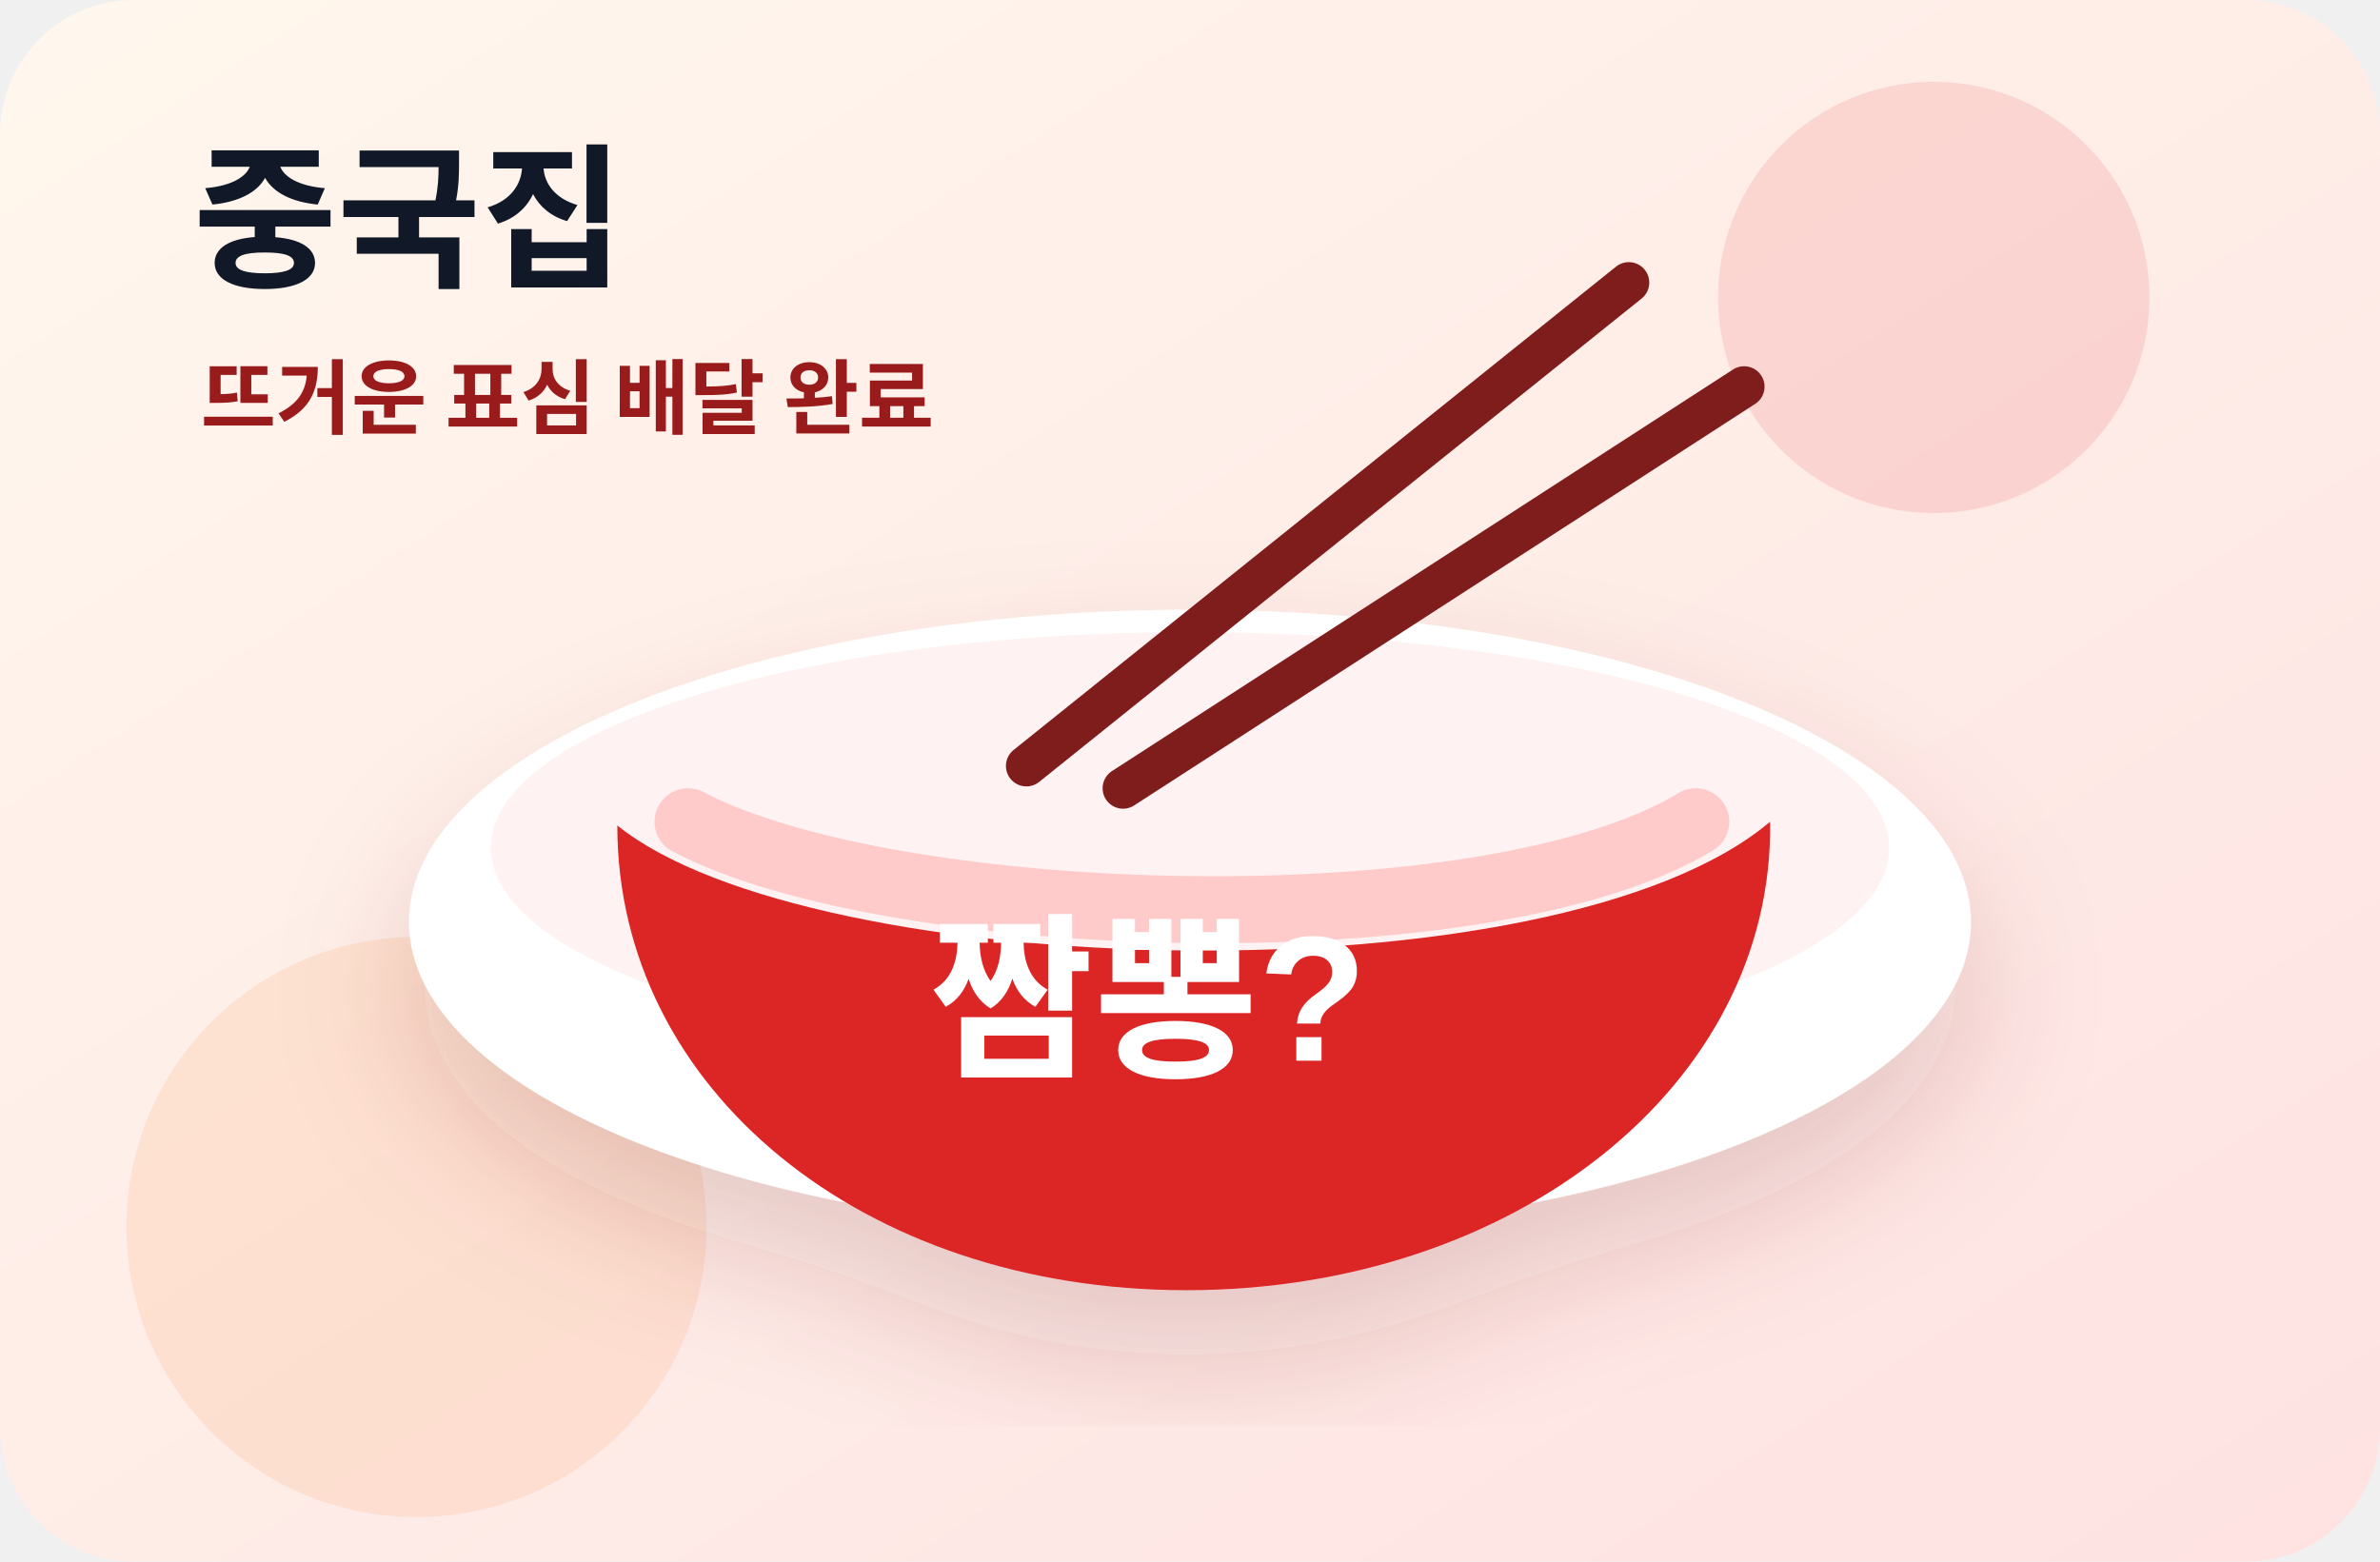
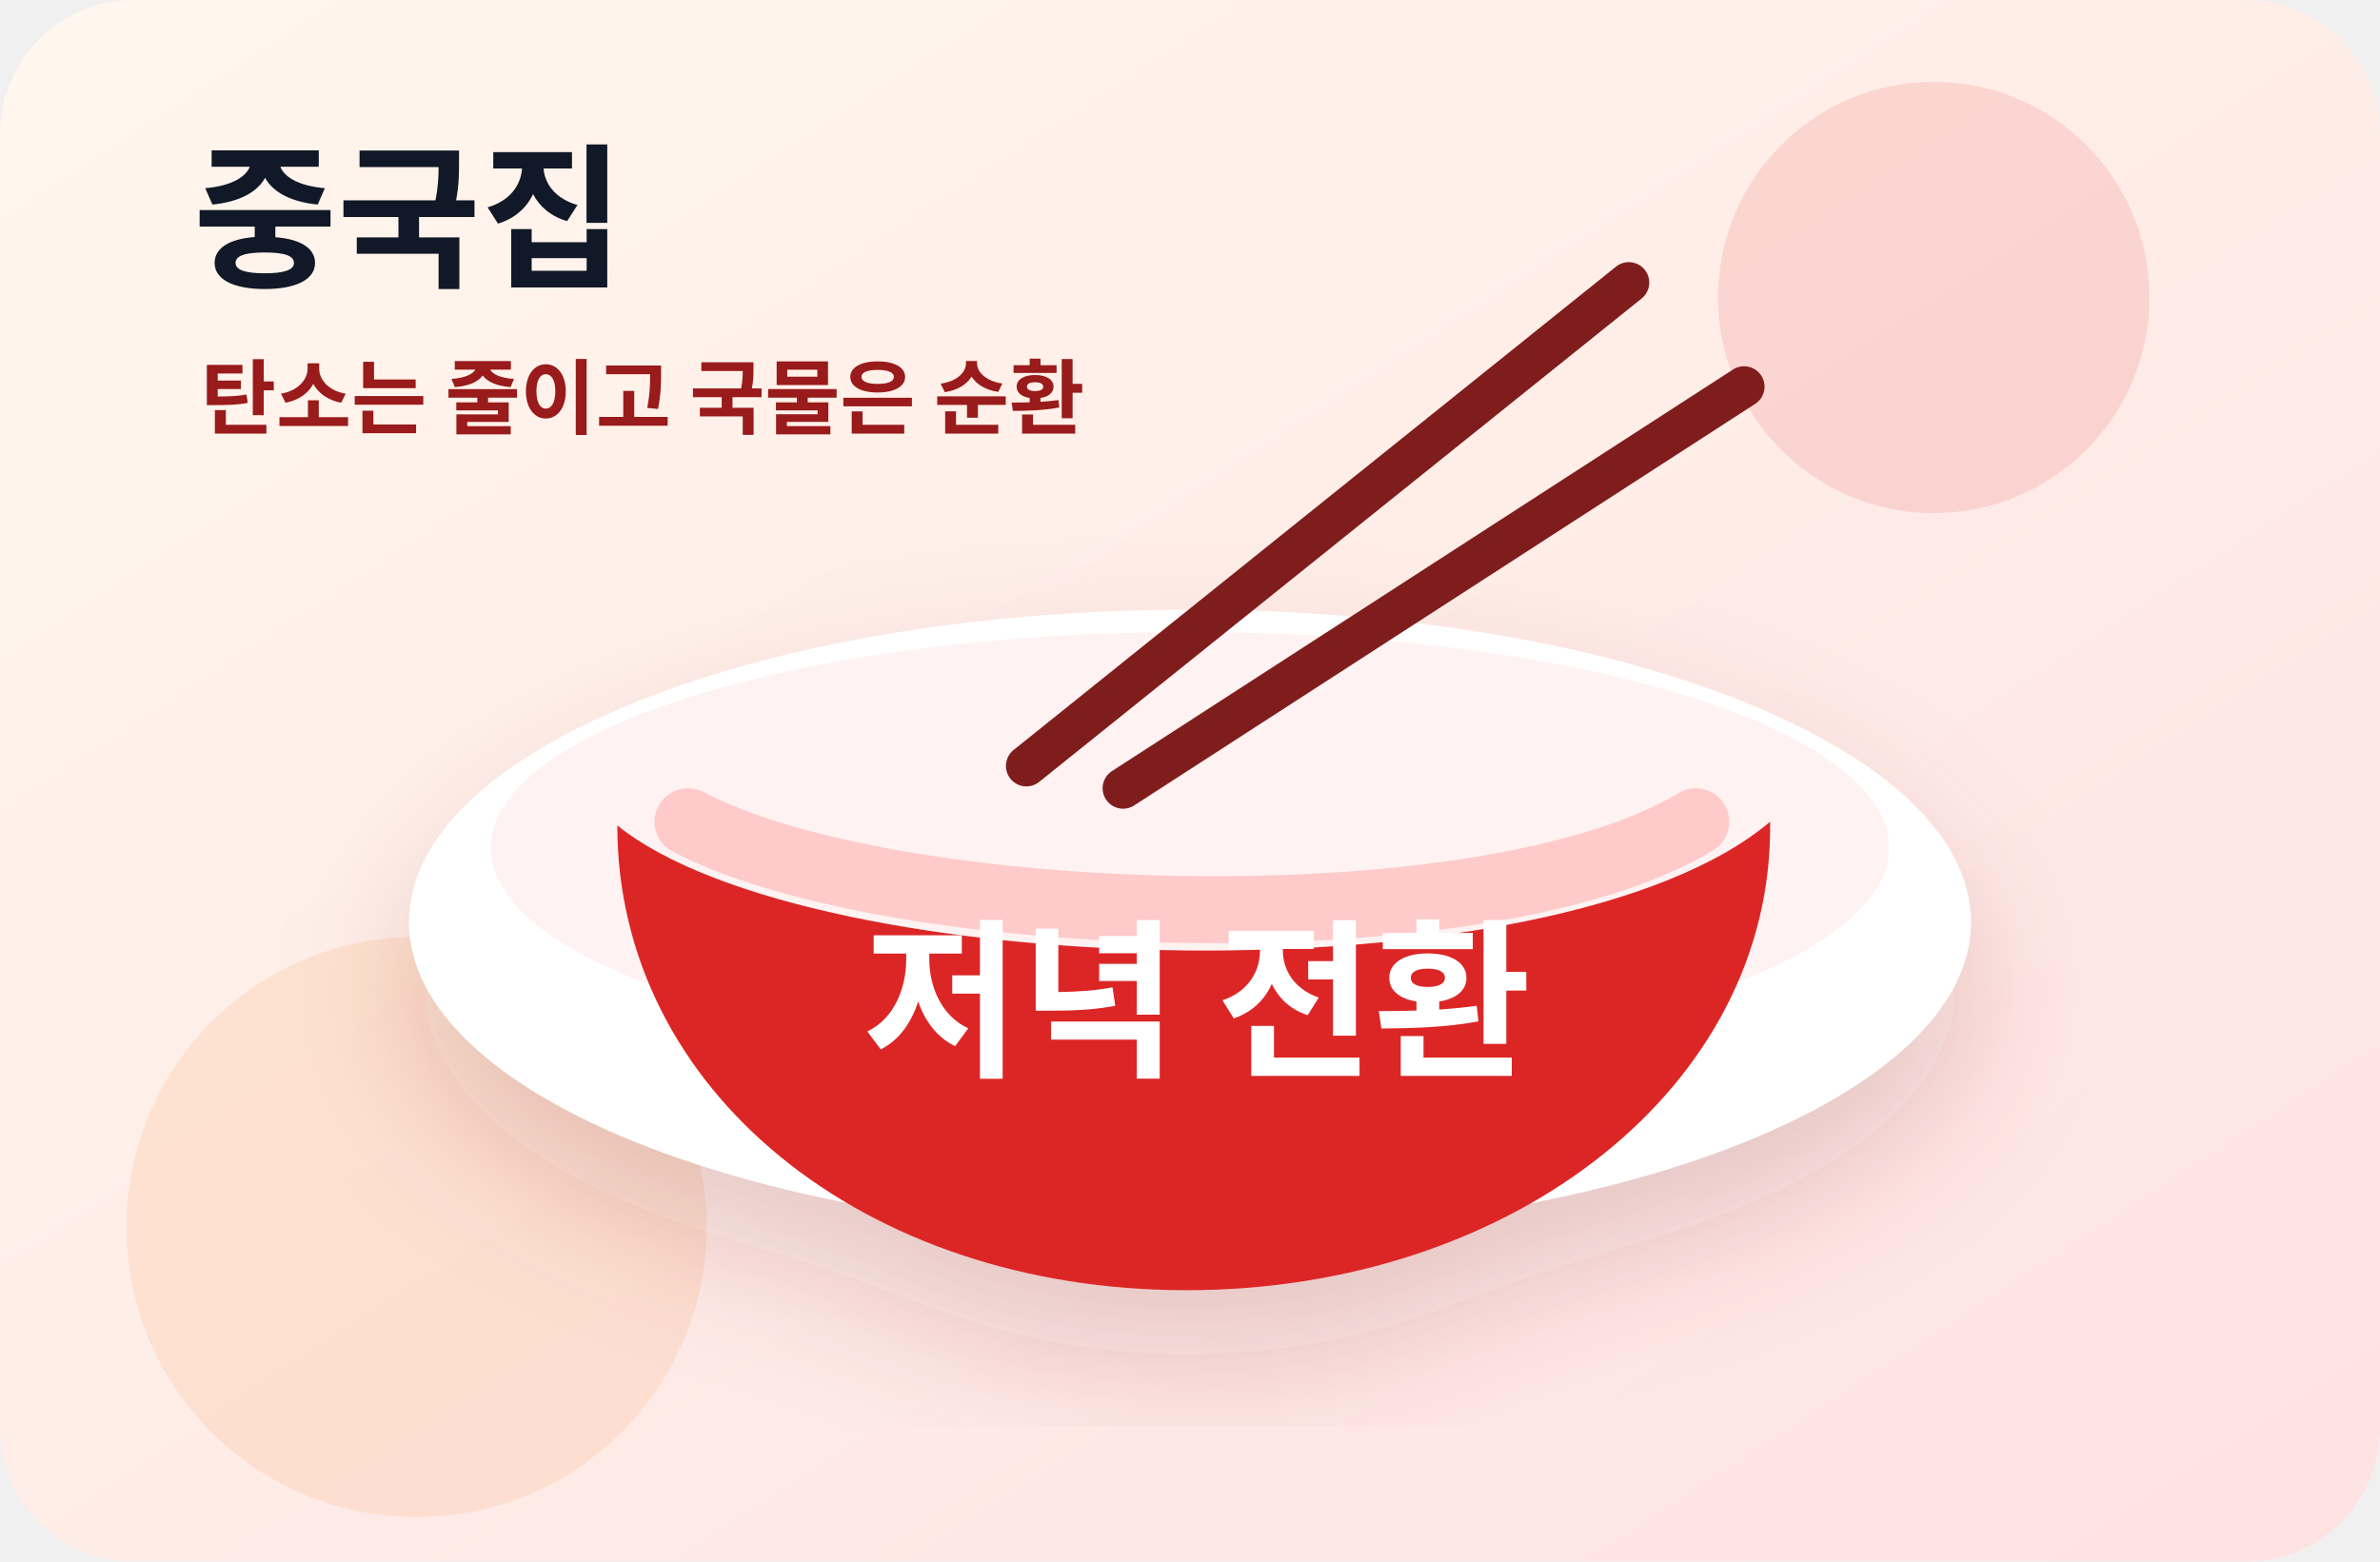
<svg xmlns="http://www.w3.org/2000/svg" viewBox="0 0 640 420">
  <defs>
    <linearGradient id="bg" x1="0" x2="1" y1="0" y2="1">
      <stop offset="0" stop-color="#fff7ed" />
      <stop offset="1" stop-color="#fee2e2" />
    </linearGradient>
    <filter id="shadow" x="-20%" y="-20%" width="140%" height="140%">
      <feDropShadow dx="0" dy="18" stdDeviation="18" flood-color="#7f1d1d" flood-opacity=".18" />
    </filter>
  </defs>
  <rect width="640" height="420" rx="36" fill="url(#bg)" />
  <circle cx="520" cy="80" r="58" fill="#dc2626" opacity=".12" />
  <circle cx="112" cy="330" r="78" fill="#f97316" opacity=".11" />
  <g filter="url(#shadow)">
    <ellipse cx="320" cy="248" rx="210" ry="84" fill="#ffffff" />
    <ellipse cx="320" cy="228" rx="188" ry="58" fill="#fef2f2" />
    <path d="M166 222c52 42 252 48 310-1 1 71-69 126-157 126-87 0-153-54-153-125z" fill="#dc2626" />
    <path d="M185 221c55 29 215 34 271 0" fill="none" stroke="#fecaca" stroke-width="18" stroke-linecap="round" />
  </g>
  <g stroke="#7f1d1d" stroke-width="11" stroke-linecap="round">
    <path d="M438 76L276 206" />
    <path d="M469 104L302 212" />
  </g>
  <g fill="#111827" font-family="Arial, sans-serif" font-weight="900">
    <text x="52" y="74" font-size="42">중국집</text>
-     <text x="54" y="115" font-size="22" fill="#991b1b">뜨거운 표심 배달 완료</text>
+     <text x="54" y="115" font-size="22" fill="#991b1b">탄소는 줄이고 국물은 순환</text>
  </g>
  <g fill="#ffffff" font-family="Arial, sans-serif" font-weight="900">
-     <text x="250" y="286" font-size="48">짬뽕?</text>
+     <text x="232" y="286" font-size="46">저녁 전환</text>
  </g>
</svg>
